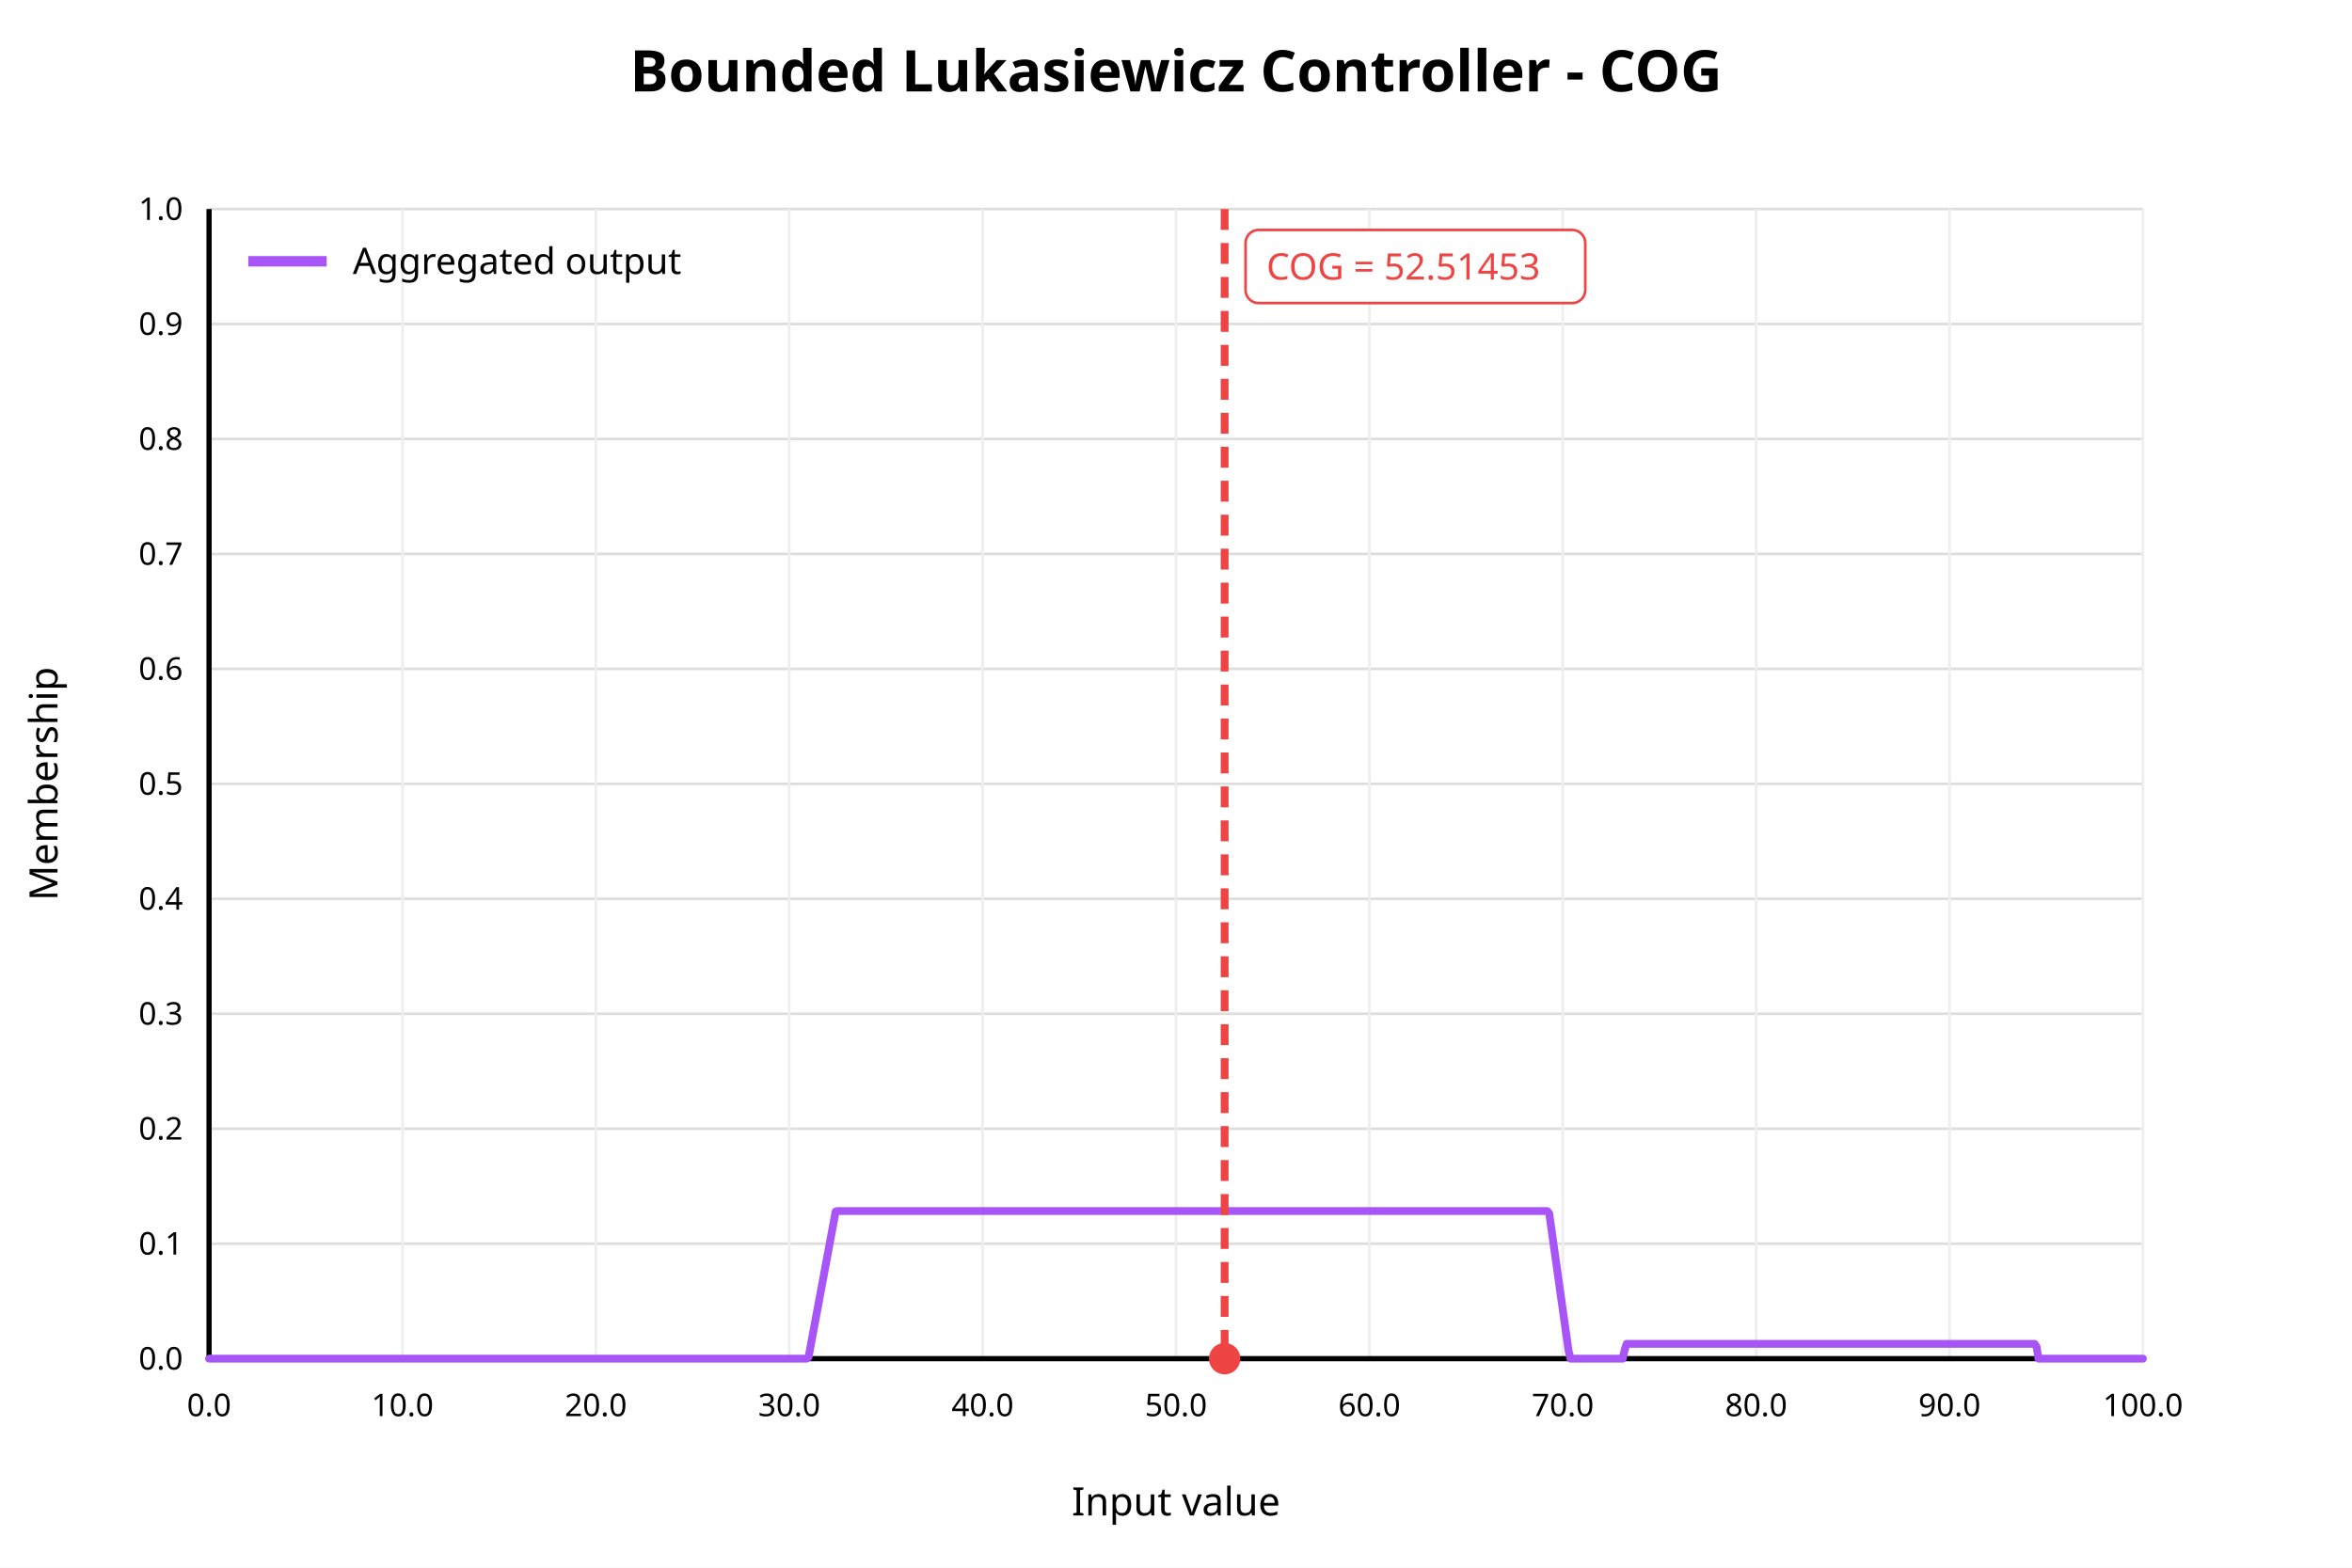
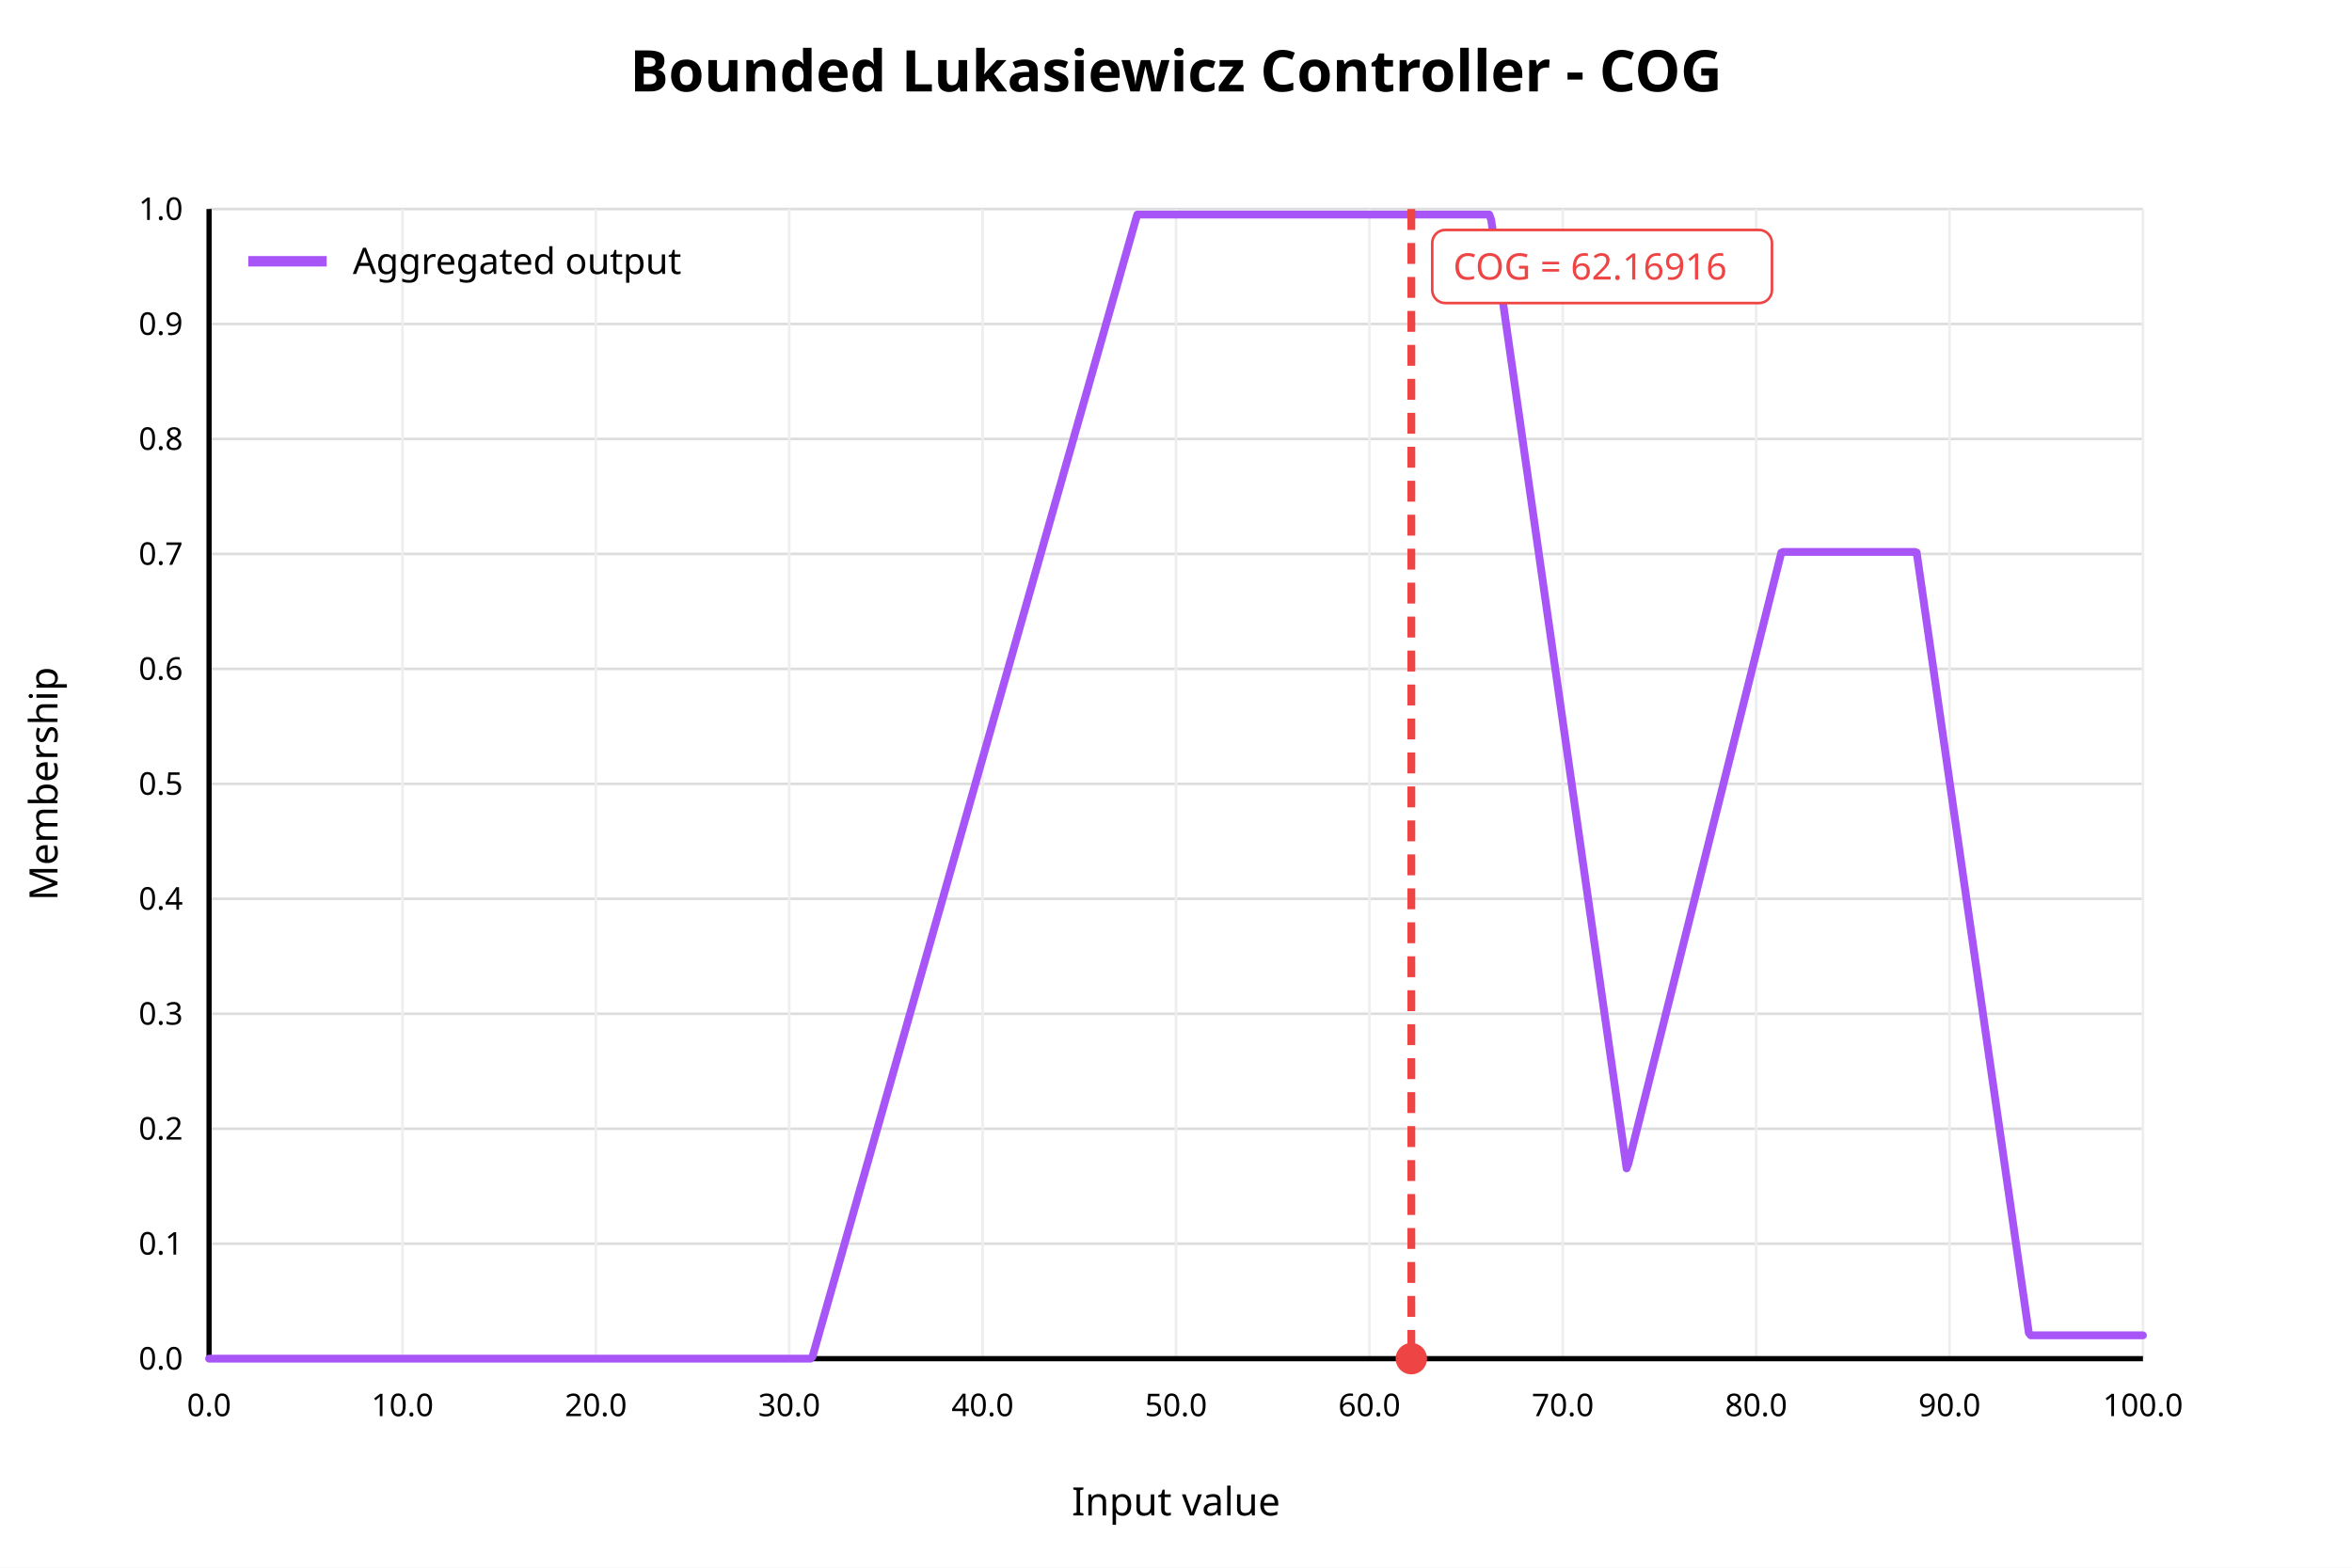
<svg xmlns="http://www.w3.org/2000/svg" width="900" height="600" viewBox="0 0 900 600">
  <rect x="0" y="0" width="900" height="600" fill="white" />
  <text x="450" y="35" text-anchor="middle" font-family="sans-serif" font-size="22" font-weight="bold" fill="black">Bounded Lukasiewicz Controller - COG</text>
  <line x1="80" y1="520.00" x2="820" y2="520.00" stroke="#dddddd" stroke-width="1" />
  <text x="70" y="520.00" text-anchor="end" dominant-baseline="middle" font-family="sans-serif" font-size="12" fill="black">0.0</text>
  <line x1="80" y1="476.00" x2="820" y2="476.00" stroke="#dddddd" stroke-width="1" />
  <text x="70" y="476.00" text-anchor="end" dominant-baseline="middle" font-family="sans-serif" font-size="12" fill="black">0.1</text>
  <line x1="80" y1="432.00" x2="820" y2="432.00" stroke="#dddddd" stroke-width="1" />
  <text x="70" y="432.00" text-anchor="end" dominant-baseline="middle" font-family="sans-serif" font-size="12" fill="black">0.2</text>
  <line x1="80" y1="388.00" x2="820" y2="388.00" stroke="#dddddd" stroke-width="1" />
  <text x="70" y="388.00" text-anchor="end" dominant-baseline="middle" font-family="sans-serif" font-size="12" fill="black">0.3</text>
  <line x1="80" y1="344.00" x2="820" y2="344.00" stroke="#dddddd" stroke-width="1" />
  <text x="70" y="344.00" text-anchor="end" dominant-baseline="middle" font-family="sans-serif" font-size="12" fill="black">0.4</text>
  <line x1="80" y1="300.00" x2="820" y2="300.00" stroke="#dddddd" stroke-width="1" />
  <text x="70" y="300.00" text-anchor="end" dominant-baseline="middle" font-family="sans-serif" font-size="12" fill="black">0.5</text>
  <line x1="80" y1="256.00" x2="820" y2="256.00" stroke="#dddddd" stroke-width="1" />
  <text x="70" y="256.00" text-anchor="end" dominant-baseline="middle" font-family="sans-serif" font-size="12" fill="black">0.6</text>
  <line x1="80" y1="212.00" x2="820" y2="212.00" stroke="#dddddd" stroke-width="1" />
  <text x="70" y="212.00" text-anchor="end" dominant-baseline="middle" font-family="sans-serif" font-size="12" fill="black">0.7</text>
  <line x1="80" y1="168.00" x2="820" y2="168.00" stroke="#dddddd" stroke-width="1" />
  <text x="70" y="168.00" text-anchor="end" dominant-baseline="middle" font-family="sans-serif" font-size="12" fill="black">0.8</text>
  <line x1="80" y1="124.00" x2="820" y2="124.00" stroke="#dddddd" stroke-width="1" />
  <text x="70" y="124.00" text-anchor="end" dominant-baseline="middle" font-family="sans-serif" font-size="12" fill="black">0.9</text>
  <line x1="80" y1="80.00" x2="820" y2="80.00" stroke="#dddddd" stroke-width="1" />
  <text x="70" y="80.00" text-anchor="end" dominant-baseline="middle" font-family="sans-serif" font-size="12" fill="black">1.0</text>
  <line x1="80.00" y1="80" x2="80.00" y2="520" stroke="#eeeeee" stroke-width="1" />
  <text x="80.00" y="542" text-anchor="middle" font-family="sans-serif" font-size="12" fill="black">0.0</text>
  <line x1="154.00" y1="80" x2="154.00" y2="520" stroke="#eeeeee" stroke-width="1" />
  <text x="154.00" y="542" text-anchor="middle" font-family="sans-serif" font-size="12" fill="black">10.0</text>
  <line x1="228.00" y1="80" x2="228.00" y2="520" stroke="#eeeeee" stroke-width="1" />
  <text x="228.00" y="542" text-anchor="middle" font-family="sans-serif" font-size="12" fill="black">20.0</text>
  <line x1="302.00" y1="80" x2="302.00" y2="520" stroke="#eeeeee" stroke-width="1" />
  <text x="302.00" y="542" text-anchor="middle" font-family="sans-serif" font-size="12" fill="black">30.0</text>
  <line x1="376.00" y1="80" x2="376.00" y2="520" stroke="#eeeeee" stroke-width="1" />
  <text x="376.00" y="542" text-anchor="middle" font-family="sans-serif" font-size="12" fill="black">40.0</text>
  <line x1="450.00" y1="80" x2="450.00" y2="520" stroke="#eeeeee" stroke-width="1" />
  <text x="450.00" y="542" text-anchor="middle" font-family="sans-serif" font-size="12" fill="black">50.0</text>
  <line x1="524.00" y1="80" x2="524.00" y2="520" stroke="#eeeeee" stroke-width="1" />
  <text x="524.00" y="542" text-anchor="middle" font-family="sans-serif" font-size="12" fill="black">60.0</text>
  <line x1="598.00" y1="80" x2="598.00" y2="520" stroke="#eeeeee" stroke-width="1" />
  <text x="598.00" y="542" text-anchor="middle" font-family="sans-serif" font-size="12" fill="black">70.0</text>
  <line x1="672.00" y1="80" x2="672.00" y2="520" stroke="#eeeeee" stroke-width="1" />
  <text x="672.00" y="542" text-anchor="middle" font-family="sans-serif" font-size="12" fill="black">80.0</text>
  <line x1="746.00" y1="80" x2="746.00" y2="520" stroke="#eeeeee" stroke-width="1" />
  <text x="746.00" y="542" text-anchor="middle" font-family="sans-serif" font-size="12" fill="black">90.0</text>
  <line x1="820.00" y1="80" x2="820.00" y2="520" stroke="#eeeeee" stroke-width="1" />
  <text x="820.00" y="542" text-anchor="middle" font-family="sans-serif" font-size="12" fill="black">100.0</text>
  <line x1="80" y1="520" x2="820" y2="520" stroke="black" stroke-width="2" />
  <line x1="80" y1="80" x2="80" y2="520" stroke="black" stroke-width="2" />
  <text x="450" y="580" text-anchor="middle" font-family="sans-serif" font-size="15" fill="black">Input value</text>
  <text x="22" y="300" text-anchor="middle" font-family="sans-serif" font-size="15" fill="black" transform="rotate(-90 22 300)">Membership</text>
-   <polyline fill="none" stroke="#a855f7" stroke-width="3" stroke-linejoin="round" stroke-linecap="round" points="80.00,520.00 80.74,520.00 81.48,520.00 82.22,520.00 82.96,520.00 83.70,520.00 84.44,520.00 85.18,520.00 85.92,520.00 86.66,520.00 87.40,520.00 88.14,520.00 88.88,520.00 89.62,520.00 90.36,520.00 91.10,520.00 91.84,520.00 92.58,520.00 93.32,520.00 94.06,520.00 94.80,520.00 95.54,520.00 96.28,520.00 97.02,520.00 97.76,520.00 98.50,520.00 99.24,520.00 99.98,520.00 100.72,520.00 101.46,520.00 102.20,520.00 102.94,520.00 103.68,520.00 104.42,520.00 105.16,520.00 105.90,520.00 106.64,520.00 107.38,520.00 108.12,520.00 108.86,520.00 109.60,520.00 110.34,520.00 111.08,520.00 111.82,520.00 112.56,520.00 113.30,520.00 114.04,520.00 114.78,520.00 115.52,520.00 116.26,520.00 117.00,520.00 117.74,520.00 118.48,520.00 119.22,520.00 119.96,520.00 120.70,520.00 121.44,520.00 122.18,520.00 122.92,520.00 123.66,520.00 124.40,520.00 125.14,520.00 125.88,520.00 126.62,520.00 127.36,520.00 128.10,520.00 128.84,520.00 129.58,520.00 130.32,520.00 131.06,520.00 131.80,520.00 132.54,520.00 133.28,520.00 134.02,520.00 134.76,520.00 135.50,520.00 136.24,520.00 136.98,520.00 137.72,520.00 138.46,520.00 139.20,520.00 139.94,520.00 140.68,520.00 141.42,520.00 142.16,520.00 142.90,520.00 143.64,520.00 144.38,520.00 145.12,520.00 145.86,520.00 146.60,520.00 147.34,520.00 148.08,520.00 148.82,520.00 149.56,520.00 150.30,520.00 151.04,520.00 151.78,520.00 152.52,520.00 153.26,520.00 154.00,520.00 154.74,520.00 155.48,520.00 156.22,520.00 156.96,520.00 157.70,520.00 158.44,520.00 159.18,520.00 159.92,520.00 160.66,520.00 161.40,520.00 162.14,520.00 162.88,520.00 163.62,520.00 164.36,520.00 165.10,520.00 165.84,520.00 166.58,520.00 167.32,520.00 168.06,520.00 168.80,520.00 169.54,520.00 170.28,520.00 171.02,520.00 171.76,520.00 172.50,520.00 173.24,520.00 173.98,520.00 174.72,520.00 175.46,520.00 176.20,520.00 176.94,520.00 177.68,520.00 178.42,520.00 179.16,520.00 179.90,520.00 180.64,520.00 181.38,520.00 182.12,520.00 182.86,520.00 183.60,520.00 184.34,520.00 185.08,520.00 185.82,520.00 186.56,520.00 187.30,520.00 188.04,520.00 188.78,520.00 189.52,520.00 190.26,520.00 191.00,520.00 191.74,520.00 192.48,520.00 193.22,520.00 193.96,520.00 194.70,520.00 195.44,520.00 196.18,520.00 196.92,520.00 197.66,520.00 198.40,520.00 199.14,520.00 199.88,520.00 200.62,520.00 201.36,520.00 202.10,520.00 202.84,520.00 203.58,520.00 204.32,520.00 205.06,520.00 205.80,520.00 206.54,520.00 207.28,520.00 208.02,520.00 208.76,520.00 209.50,520.00 210.24,520.00 210.98,520.00 211.72,520.00 212.46,520.00 213.20,520.00 213.94,520.00 214.68,520.00 215.42,520.00 216.16,520.00 216.90,520.00 217.64,520.00 218.38,520.00 219.12,520.00 219.86,520.00 220.60,520.00 221.34,520.00 222.08,520.00 222.82,520.00 223.56,520.00 224.30,520.00 225.04,520.00 225.78,520.00 226.52,520.00 227.26,520.00 228.00,520.00 228.74,520.00 229.48,520.00 230.22,520.00 230.96,520.00 231.70,520.00 232.44,520.00 233.18,520.00 233.92,520.00 234.66,520.00 235.40,520.00 236.14,520.00 236.88,520.00 237.62,520.00 238.36,520.00 239.10,520.00 239.84,520.00 240.58,520.00 241.32,520.00 242.06,520.00 242.80,520.00 243.54,520.00 244.28,520.00 245.02,520.00 245.76,520.00 246.50,520.00 247.24,520.00 247.98,520.00 248.72,520.00 249.46,520.00 250.20,520.00 250.94,520.00 251.68,520.00 252.42,520.00 253.16,520.00 253.90,520.00 254.64,520.00 255.38,520.00 256.12,520.00 256.86,520.00 257.60,520.00 258.34,520.00 259.08,520.00 259.82,520.00 260.56,520.00 261.30,520.00 262.04,520.00 262.78,520.00 263.52,520.00 264.26,520.00 265.00,520.00 265.74,520.00 266.48,520.00 267.22,520.00 267.96,520.00 268.70,520.00 269.44,520.00 270.18,520.00 270.92,520.00 271.66,520.00 272.40,520.00 273.14,520.00 273.88,520.00 274.62,520.00 275.36,520.00 276.10,520.00 276.84,520.00 277.58,520.00 278.32,520.00 279.06,520.00 279.80,520.00 280.54,520.00 281.28,520.00 282.02,520.00 282.76,520.00 283.50,520.00 284.24,520.00 284.98,520.00 285.72,520.00 286.46,520.00 287.20,520.00 287.94,520.00 288.68,520.00 289.42,520.00 290.16,520.00 290.90,520.00 291.64,520.00 292.38,520.00 293.12,520.00 293.86,520.00 294.60,520.00 295.34,520.00 296.08,520.00 296.82,520.00 297.56,520.00 298.30,520.00 299.04,520.00 299.78,520.00 300.52,520.00 301.26,520.00 302.00,520.00 302.74,520.00 303.48,520.00 304.22,520.00 304.96,520.00 305.70,520.00 306.44,520.00 307.18,520.00 307.92,520.00 308.66,520.00 309.40,519.39 310.14,515.41 310.88,511.43 311.62,507.45 312.36,503.47 313.10,499.50 313.84,495.52 314.58,491.54 315.32,487.56 316.06,483.58 316.80,479.61 317.54,475.63 318.28,471.65 319.02,467.67 319.76,463.70 320.50,463.50 321.24,463.50 321.98,463.50 322.72,463.50 323.46,463.50 324.20,463.50 324.94,463.50 325.68,463.50 326.42,463.50 327.16,463.50 327.90,463.50 328.64,463.50 329.38,463.50 330.12,463.50 330.86,463.50 331.60,463.50 332.34,463.50 333.08,463.50 333.82,463.50 334.56,463.50 335.30,463.50 336.04,463.50 336.78,463.50 337.52,463.50 338.26,463.50 339.00,463.50 339.74,463.50 340.48,463.50 341.22,463.50 341.96,463.50 342.70,463.50 343.44,463.50 344.18,463.50 344.92,463.50 345.66,463.50 346.40,463.50 347.14,463.50 347.88,463.50 348.62,463.50 349.36,463.50 350.10,463.50 350.84,463.50 351.58,463.50 352.32,463.50 353.06,463.50 353.80,463.50 354.54,463.50 355.28,463.50 356.02,463.50 356.76,463.50 357.50,463.50 358.24,463.50 358.98,463.50 359.72,463.50 360.46,463.50 361.20,463.50 361.94,463.50 362.68,463.50 363.42,463.50 364.16,463.50 364.90,463.50 365.64,463.50 366.38,463.50 367.12,463.50 367.86,463.50 368.60,463.50 369.34,463.50 370.08,463.50 370.82,463.50 371.56,463.50 372.30,463.50 373.04,463.50 373.78,463.50 374.52,463.50 375.26,463.50 376.00,463.50 376.74,463.50 377.48,463.50 378.22,463.50 378.96,463.50 379.70,463.50 380.44,463.50 381.18,463.50 381.92,463.50 382.66,463.50 383.40,463.50 384.14,463.50 384.88,463.50 385.62,463.50 386.36,463.50 387.10,463.50 387.84,463.50 388.58,463.50 389.32,463.50 390.06,463.50 390.80,463.50 391.54,463.50 392.28,463.50 393.02,463.50 393.76,463.50 394.50,463.50 395.24,463.50 395.98,463.50 396.72,463.50 397.46,463.50 398.20,463.50 398.94,463.50 399.68,463.50 400.42,463.50 401.16,463.50 401.90,463.50 402.64,463.50 403.38,463.50 404.12,463.50 404.86,463.50 405.60,463.50 406.34,463.50 407.08,463.50 407.82,463.50 408.56,463.50 409.30,463.50 410.04,463.50 410.78,463.50 411.52,463.50 412.26,463.50 413.00,463.50 413.74,463.50 414.48,463.50 415.22,463.50 415.96,463.50 416.70,463.50 417.44,463.50 418.18,463.50 418.92,463.50 419.66,463.50 420.40,463.50 421.14,463.50 421.88,463.50 422.62,463.50 423.36,463.50 424.10,463.50 424.84,463.50 425.58,463.50 426.32,463.50 427.06,463.50 427.80,463.50 428.54,463.50 429.28,463.50 430.02,463.50 430.76,463.50 431.50,463.50 432.24,463.50 432.98,463.50 433.72,463.50 434.46,463.50 435.20,463.50 435.94,463.50 436.68,463.50 437.42,463.50 438.16,463.50 438.90,463.50 439.64,463.50 440.38,463.50 441.12,463.50 441.86,463.50 442.60,463.50 443.34,463.50 444.08,463.50 444.82,463.50 445.56,463.50 446.30,463.50 447.04,463.50 447.78,463.50 448.52,463.50 449.26,463.50 450.00,463.50 450.74,463.50 451.48,463.50 452.22,463.50 452.96,463.50 453.70,463.50 454.44,463.50 455.18,463.50 455.92,463.50 456.66,463.50 457.40,463.50 458.14,463.50 458.88,463.50 459.62,463.50 460.36,463.50 461.10,463.50 461.84,463.50 462.58,463.50 463.32,463.50 464.06,463.50 464.80,463.50 465.54,463.50 466.28,463.50 467.02,463.50 467.76,463.50 468.50,463.50 469.24,463.50 469.98,463.50 470.72,463.50 471.46,463.50 472.20,463.50 472.94,463.50 473.68,463.50 474.42,463.50 475.16,463.50 475.90,463.50 476.64,463.50 477.38,463.50 478.12,463.50 478.86,463.50 479.60,463.50 480.34,463.50 481.08,463.50 481.82,463.50 482.56,463.50 483.30,463.50 484.04,463.50 484.78,463.50 485.52,463.50 486.26,463.50 487.00,463.50 487.74,463.50 488.48,463.50 489.22,463.50 489.96,463.50 490.70,463.50 491.44,463.50 492.18,463.50 492.92,463.50 493.66,463.50 494.40,463.50 495.14,463.50 495.88,463.50 496.62,463.50 497.36,463.50 498.10,463.50 498.84,463.50 499.58,463.50 500.32,463.50 501.06,463.50 501.80,463.50 502.54,463.50 503.28,463.50 504.02,463.50 504.76,463.50 505.50,463.50 506.24,463.50 506.98,463.50 507.72,463.50 508.46,463.50 509.20,463.50 509.94,463.50 510.68,463.50 511.42,463.50 512.16,463.50 512.90,463.50 513.64,463.50 514.38,463.50 515.12,463.50 515.86,463.50 516.60,463.50 517.34,463.50 518.08,463.50 518.82,463.50 519.56,463.50 520.30,463.50 521.04,463.50 521.78,463.50 522.52,463.50 523.26,463.50 524.00,463.50 524.74,463.50 525.48,463.50 526.22,463.50 526.96,463.50 527.70,463.50 528.44,463.50 529.18,463.50 529.92,463.50 530.66,463.50 531.40,463.50 532.14,463.50 532.88,463.50 533.62,463.50 534.36,463.50 535.10,463.50 535.84,463.50 536.58,463.50 537.32,463.50 538.06,463.50 538.80,463.50 539.54,463.50 540.28,463.50 541.02,463.50 541.76,463.50 542.50,463.50 543.24,463.50 543.98,463.50 544.72,463.50 545.46,463.50 546.20,463.50 546.94,463.50 547.68,463.50 548.42,463.50 549.16,463.50 549.90,463.50 550.64,463.50 551.38,463.50 552.12,463.50 552.86,463.50 553.60,463.50 554.34,463.50 555.08,463.50 555.82,463.50 556.56,463.50 557.30,463.50 558.04,463.50 558.78,463.50 559.52,463.50 560.26,463.50 561.00,463.50 561.74,463.50 562.48,463.50 563.22,463.50 563.96,463.50 564.70,463.50 565.44,463.50 566.18,463.50 566.92,463.50 567.66,463.50 568.40,463.50 569.14,463.50 569.88,463.50 570.62,463.50 571.36,463.50 572.10,463.50 572.84,463.50 573.58,463.50 574.32,463.50 575.06,463.50 575.80,463.50 576.54,463.50 577.28,463.50 578.02,463.50 578.76,463.50 579.50,463.50 580.24,463.50 580.98,463.50 581.72,463.50 582.46,463.50 583.20,463.50 583.94,463.50 584.68,463.50 585.42,463.50 586.16,463.50 586.90,463.50 587.64,463.50 588.38,463.50 589.12,463.50 589.86,463.50 590.60,463.50 591.34,463.50 592.08,463.50 592.82,464.45 593.56,469.70 594.30,474.96 595.04,480.21 595.78,485.46 596.52,490.71 597.26,495.97 598.00,501.22 598.74,506.47 599.48,511.72 600.22,516.98 600.96,520.00 601.70,520.00 602.44,520.00 603.18,520.00 603.92,520.00 604.66,520.00 605.40,520.00 606.14,520.00 606.88,520.00 607.62,520.00 608.36,520.00 609.10,520.00 609.84,520.00 610.58,520.00 611.32,520.00 612.06,520.00 612.80,520.00 613.54,520.00 614.28,520.00 615.02,520.00 615.76,520.00 616.50,520.00 617.24,520.00 617.98,520.00 618.72,520.00 619.46,520.00 620.20,520.00 620.94,520.00 621.68,516.66 622.42,514.34 623.16,514.34 623.90,514.34 624.64,514.34 625.38,514.34 626.12,514.34 626.86,514.34 627.60,514.34 628.34,514.34 629.08,514.34 629.82,514.34 630.56,514.34 631.30,514.34 632.04,514.34 632.78,514.34 633.52,514.34 634.26,514.34 635.00,514.34 635.74,514.34 636.48,514.34 637.22,514.34 637.96,514.34 638.70,514.34 639.44,514.34 640.18,514.34 640.92,514.34 641.66,514.34 642.40,514.34 643.14,514.34 643.88,514.34 644.62,514.34 645.36,514.34 646.10,514.34 646.84,514.34 647.58,514.34 648.32,514.34 649.06,514.34 649.80,514.34 650.54,514.34 651.28,514.34 652.02,514.34 652.76,514.34 653.50,514.34 654.24,514.34 654.98,514.34 655.72,514.34 656.46,514.34 657.20,514.34 657.94,514.34 658.68,514.34 659.42,514.34 660.16,514.34 660.90,514.34 661.64,514.34 662.38,514.34 663.12,514.34 663.86,514.34 664.60,514.34 665.34,514.34 666.08,514.34 666.82,514.34 667.56,514.34 668.30,514.34 669.04,514.34 669.78,514.34 670.52,514.34 671.26,514.34 672.00,514.34 672.74,514.34 673.48,514.34 674.22,514.34 674.96,514.34 675.70,514.34 676.44,514.34 677.18,514.34 677.92,514.34 678.66,514.34 679.40,514.34 680.14,514.34 680.88,514.34 681.62,514.34 682.36,514.34 683.10,514.34 683.84,514.34 684.58,514.34 685.32,514.34 686.06,514.34 686.80,514.34 687.54,514.34 688.28,514.34 689.02,514.34 689.76,514.34 690.50,514.34 691.24,514.34 691.98,514.34 692.72,514.34 693.46,514.34 694.20,514.34 694.94,514.34 695.68,514.34 696.42,514.34 697.16,514.34 697.90,514.34 698.64,514.34 699.38,514.34 700.12,514.34 700.86,514.34 701.60,514.34 702.34,514.34 703.08,514.34 703.82,514.34 704.56,514.34 705.30,514.34 706.04,514.34 706.78,514.34 707.52,514.34 708.26,514.34 709.00,514.34 709.74,514.34 710.48,514.34 711.22,514.34 711.96,514.34 712.70,514.34 713.44,514.34 714.18,514.34 714.92,514.34 715.66,514.34 716.40,514.34 717.14,514.34 717.88,514.34 718.62,514.34 719.36,514.34 720.10,514.34 720.84,514.34 721.58,514.34 722.32,514.34 723.06,514.34 723.80,514.34 724.54,514.34 725.28,514.34 726.02,514.34 726.76,514.34 727.50,514.34 728.24,514.34 728.98,514.34 729.72,514.34 730.46,514.34 731.20,514.34 731.94,514.34 732.68,514.34 733.42,514.34 734.16,514.34 734.90,514.34 735.64,514.34 736.38,514.34 737.12,514.34 737.86,514.34 738.60,514.34 739.34,514.34 740.08,514.34 740.82,514.34 741.56,514.34 742.30,514.34 743.04,514.34 743.78,514.34 744.52,514.34 745.26,514.34 746.00,514.34 746.74,514.34 747.48,514.34 748.22,514.34 748.96,514.34 749.70,514.34 750.44,514.34 751.18,514.34 751.92,514.34 752.66,514.34 753.40,514.34 754.14,514.34 754.88,514.34 755.62,514.34 756.36,514.34 757.10,514.34 757.84,514.34 758.58,514.34 759.32,514.34 760.06,514.34 760.80,514.34 761.54,514.34 762.28,514.34 763.02,514.34 763.76,514.34 764.50,514.34 765.24,514.34 765.98,514.34 766.72,514.34 767.46,514.34 768.20,514.34 768.94,514.34 769.68,514.34 770.42,514.34 771.16,514.34 771.90,514.34 772.64,514.34 773.38,514.34 774.12,514.34 774.86,514.34 775.60,514.34 776.34,514.34 777.08,514.34 777.82,514.34 778.56,514.34 779.30,515.46 780.04,520.00 780.78,520.00 781.52,520.00 782.26,520.00 783.00,520.00 783.74,520.00 784.48,520.00 785.22,520.00 785.96,520.00 786.70,520.00 787.44,520.00 788.18,520.00 788.92,520.00 789.66,520.00 790.40,520.00 791.14,520.00 791.88,520.00 792.62,520.00 793.36,520.00 794.10,520.00 794.84,520.00 795.58,520.00 796.32,520.00 797.06,520.00 797.80,520.00 798.54,520.00 799.28,520.00 800.02,520.00 800.76,520.00 801.50,520.00 802.24,520.00 802.98,520.00 803.72,520.00 804.46,520.00 805.20,520.00 805.94,520.00 806.68,520.00 807.42,520.00 808.16,520.00 808.90,520.00 809.64,520.00 810.38,520.00 811.12,520.00 811.86,520.00 812.60,520.00 813.34,520.00 814.08,520.00 814.82,520.00 815.56,520.00 816.30,520.00 817.04,520.00 817.78,520.00 818.52,520.00 819.26,520.00 820.00,520.00" />
-   <line x1="468.61" y1="80" x2="468.61" y2="520" stroke="#ef4444" stroke-width="3" stroke-dasharray="8 5" />
-   <circle cx="468.61" cy="520" r="6" fill="#ef4444" />
-   <rect x="476.61" y="88" width="130" height="28" rx="5" fill="white" stroke="#ef4444" />
-   <text x="484.61" y="107" font-family="sans-serif" font-size="14" fill="#ef4444">COG = 52.51453</text>
+   <polyline fill="none" stroke="#a855f7" stroke-width="3" stroke-linejoin="round" stroke-linecap="round" points="80.00,520.00 80.74,520.00 81.48,520.00 82.22,520.00 82.96,520.00 83.70,520.00 84.44,520.00 85.18,520.00 85.92,520.00 86.66,520.00 87.40,520.00 88.14,520.00 88.88,520.00 89.62,520.00 90.36,520.00 91.10,520.00 91.84,520.00 92.58,520.00 93.32,520.00 94.06,520.00 94.80,520.00 95.54,520.00 96.28,520.00 97.02,520.00 97.76,520.00 98.50,520.00 99.24,520.00 99.98,520.00 100.72,520.00 101.46,520.00 102.20,520.00 102.94,520.00 103.68,520.00 104.42,520.00 105.16,520.00 105.90,520.00 106.64,520.00 107.38,520.00 108.12,520.00 108.86,520.00 109.60,520.00 110.34,520.00 111.08,520.00 111.82,520.00 112.56,520.00 113.30,520.00 114.04,520.00 114.78,520.00 115.52,520.00 116.26,520.00 117.00,520.00 117.74,520.00 118.48,520.00 119.22,520.00 119.96,520.00 120.70,520.00 121.44,520.00 122.18,520.00 122.92,520.00 123.66,520.00 124.40,520.00 125.14,520.00 125.88,520.00 126.62,520.00 127.36,520.00 128.10,520.00 128.84,520.00 129.58,520.00 130.32,520.00 131.06,520.00 131.80,520.00 132.54,520.00 133.28,520.00 134.02,520.00 134.76,520.00 135.50,520.00 136.24,520.00 136.98,520.00 137.72,520.00 138.46,520.00 139.20,520.00 139.94,520.00 140.68,520.00 141.42,520.00 142.16,520.00 142.90,520.00 143.64,520.00 144.38,520.00 145.12,520.00 145.86,520.00 146.60,520.00 147.34,520.00 148.08,520.00 148.82,520.00 149.56,520.00 150.30,520.00 151.04,520.00 151.78,520.00 152.52,520.00 153.26,520.00 154.00,520.00 154.74,520.00 155.48,520.00 156.22,520.00 156.96,520.00 157.70,520.00 158.44,520.00 159.18,520.00 159.92,520.00 160.66,520.00 161.40,520.00 162.14,520.00 162.88,520.00 163.62,520.00 164.36,520.00 165.10,520.00 165.84,520.00 166.58,520.00 167.32,520.00 168.06,520.00 168.80,520.00 169.54,520.00 170.28,520.00 171.02,520.00 171.76,520.00 172.50,520.00 173.24,520.00 173.98,520.00 174.72,520.00 175.46,520.00 176.20,520.00 176.94,520.00 177.68,520.00 178.42,520.00 179.16,520.00 179.90,520.00 180.64,520.00 181.38,520.00 182.12,520.00 182.86,520.00 183.60,520.00 184.34,520.00 185.08,520.00 185.82,520.00 186.56,520.00 187.30,520.00 188.04,520.00 188.78,520.00 189.52,520.00 190.26,520.00 191.00,520.00 191.74,520.00 192.48,520.00 193.22,520.00 193.96,520.00 194.70,520.00 195.44,520.00 196.18,520.00 196.92,520.00 197.66,520.00 198.40,520.00 199.14,520.00 199.88,520.00 200.62,520.00 201.36,520.00 202.10,520.00 202.84,520.00 203.58,520.00 204.32,520.00 205.06,520.00 205.80,520.00 206.54,520.00 207.28,520.00 208.02,520.00 208.76,520.00 209.50,520.00 210.24,520.00 210.98,520.00 211.72,520.00 212.46,520.00 213.20,520.00 213.94,520.00 214.68,520.00 215.42,520.00 216.16,520.00 216.90,520.00 217.64,520.00 218.38,520.00 219.12,520.00 219.86,520.00 220.60,520.00 221.34,520.00 222.08,520.00 222.82,520.00 223.56,520.00 224.30,520.00 225.04,520.00 225.78,520.00 226.52,520.00 227.26,520.00 228.00,520.00 228.74,520.00 229.48,520.00 230.22,520.00 230.96,520.00 231.70,520.00 232.44,520.00 233.18,520.00 233.92,520.00 234.66,520.00 235.40,520.00 236.14,520.00 236.88,520.00 237.62,520.00 238.36,520.00 239.10,520.00 239.84,520.00 240.58,520.00 241.32,520.00 242.06,520.00 242.80,520.00 243.54,520.00 244.28,520.00 245.02,520.00 245.76,520.00 246.50,520.00 247.24,520.00 247.98,520.00 248.72,520.00 249.46,520.00 250.20,520.00 250.94,520.00 251.68,520.00 252.42,520.00 253.16,520.00 253.90,520.00 254.64,520.00 255.38,520.00 256.12,520.00 256.86,520.00 257.60,520.00 258.34,520.00 259.08,520.00 259.82,520.00 260.56,520.00 261.30,520.00 262.04,520.00 262.78,520.00 263.52,520.00 264.26,520.00 265.00,520.00 265.74,520.00 266.48,520.00 267.22,520.00 267.96,520.00 268.70,520.00 269.44,520.00 270.18,520.00 270.92,520.00 271.66,520.00 272.40,520.00 273.14,520.00 273.88,520.00 274.62,520.00 275.36,520.00 276.10,520.00 276.84,520.00 277.58,520.00 278.32,520.00 279.06,520.00 279.80,520.00 280.54,520.00 281.28,520.00 282.02,520.00 282.76,520.00 283.50,520.00 284.24,520.00 284.98,520.00 285.72,520.00 286.46,520.00 287.20,520.00 287.94,520.00 288.68,520.00 289.42,520.00 290.16,520.00 290.90,520.00 291.64,520.00 292.38,520.00 293.12,520.00 293.86,520.00 294.60,520.00 295.34,520.00 296.08,520.00 296.82,520.00 297.56,520.00 298.30,520.00 299.04,520.00 299.78,520.00 300.52,520.00 301.26,520.00 302.00,520.00 302.74,520.00 303.48,520.00 304.22,520.00 304.96,520.00 305.70,520.00 306.44,520.00 307.18,520.00 307.92,520.00 308.66,520.00 309.40,520.00 310.14,520.00 310.88,519.29 311.62,516.69 312.36,514.08 313.10,511.48 313.84,508.88 314.58,506.27 315.32,503.67 316.06,501.07 316.80,498.46 317.54,495.86 318.28,493.26 319.02,490.65 319.76,488.05 320.50,485.45 321.24,482.84 321.98,480.24 322.72,477.64 323.46,475.03 324.20,472.43 324.94,469.83 325.68,467.23 326.42,464.62 327.16,462.02 327.90,459.42 328.64,456.81 329.38,454.21 330.12,451.61 330.86,449.00 331.60,446.40 332.34,443.80 333.08,441.19 333.82,438.59 334.56,435.99 335.30,433.38 336.04,430.78 336.78,428.18 337.52,425.57 338.26,422.97 339.00,420.37 339.74,417.76 340.48,415.16 341.22,412.56 341.96,409.95 342.70,407.35 343.44,404.75 344.18,402.15 344.92,399.54 345.66,396.94 346.40,394.34 347.14,391.73 347.88,389.13 348.62,386.53 349.36,383.92 350.10,381.32 350.84,378.72 351.58,376.11 352.32,373.51 353.06,370.91 353.80,368.30 354.54,365.70 355.28,363.10 356.02,360.49 356.76,357.89 357.50,355.29 358.24,352.68 358.98,350.08 359.72,347.48 360.46,344.88 361.20,342.27 361.94,339.67 362.68,337.07 363.42,334.46 364.16,331.86 364.90,329.26 365.64,326.65 366.38,324.05 367.12,321.45 367.86,318.84 368.60,316.24 369.34,313.64 370.08,311.03 370.82,308.43 371.56,305.83 372.30,303.22 373.04,300.62 373.78,298.02 374.52,295.41 375.26,292.81 376.00,290.21 376.74,287.60 377.48,285.00 378.22,282.40 378.96,279.80 379.70,277.19 380.44,274.59 381.18,271.99 381.92,269.38 382.66,266.78 383.40,264.18 384.14,261.57 384.88,258.97 385.62,256.37 386.36,253.76 387.10,251.16 387.84,248.56 388.58,245.95 389.32,243.35 390.06,240.75 390.80,238.14 391.54,235.54 392.28,232.94 393.02,230.33 393.76,227.73 394.50,225.13 395.24,222.52 395.98,219.92 396.72,217.32 397.46,214.72 398.20,212.11 398.94,209.51 399.68,206.91 400.42,204.30 401.16,201.70 401.90,199.10 402.64,196.49 403.38,193.89 404.12,191.29 404.86,188.68 405.60,186.08 406.34,183.48 407.08,180.87 407.82,178.27 408.56,175.67 409.30,173.06 410.04,170.46 410.78,167.86 411.52,165.25 412.26,162.65 413.00,160.05 413.74,157.45 414.48,154.84 415.22,152.24 415.96,149.64 416.70,147.03 417.44,144.43 418.18,141.83 418.92,139.22 419.66,136.62 420.40,134.02 421.14,131.41 421.88,128.81 422.62,126.21 423.36,123.60 424.10,121.00 424.84,118.40 425.58,115.79 426.32,113.19 427.06,110.59 427.80,107.98 428.54,105.38 429.28,102.78 430.02,100.18 430.76,97.57 431.50,94.97 432.24,92.37 432.98,89.76 433.72,87.16 434.46,84.56 435.20,82.12 435.94,82.12 436.68,82.12 437.42,82.12 438.16,82.12 438.90,82.12 439.64,82.12 440.38,82.12 441.12,82.12 441.86,82.12 442.60,82.12 443.34,82.12 444.08,82.12 444.82,82.12 445.56,82.12 446.30,82.12 447.04,82.12 447.78,82.12 448.52,82.12 449.26,82.12 450.00,82.12 450.74,82.12 451.48,82.12 452.22,82.12 452.96,82.12 453.70,82.12 454.44,82.12 455.18,82.12 455.92,82.12 456.66,82.12 457.40,82.12 458.14,82.12 458.88,82.12 459.62,82.12 460.36,82.12 461.10,82.12 461.84,82.12 462.58,82.12 463.32,82.12 464.06,82.12 464.80,82.12 465.54,82.12 466.28,82.12 467.02,82.12 467.76,82.12 468.50,82.12 469.24,82.12 469.98,82.12 470.72,82.12 471.46,82.12 472.20,82.12 472.94,82.12 473.68,82.12 474.42,82.12 475.16,82.12 475.90,82.12 476.64,82.12 477.38,82.12 478.12,82.12 478.86,82.12 479.60,82.12 480.34,82.12 481.08,82.12 481.82,82.12 482.56,82.12 483.30,82.12 484.04,82.12 484.78,82.12 485.52,82.12 486.26,82.12 487.00,82.12 487.74,82.12 488.48,82.12 489.22,82.12 489.96,82.12 490.70,82.12 491.44,82.12 492.18,82.12 492.92,82.12 493.66,82.12 494.40,82.12 495.14,82.12 495.88,82.12 496.62,82.12 497.36,82.12 498.10,82.12 498.84,82.12 499.58,82.12 500.32,82.12 501.06,82.12 501.80,82.12 502.54,82.12 503.28,82.12 504.02,82.12 504.76,82.12 505.50,82.12 506.24,82.12 506.98,82.12 507.72,82.12 508.46,82.12 509.20,82.12 509.94,82.12 510.68,82.12 511.42,82.12 512.16,82.12 512.90,82.12 513.64,82.12 514.38,82.12 515.12,82.12 515.86,82.12 516.60,82.12 517.34,82.12 518.08,82.12 518.82,82.12 519.56,82.12 520.30,82.12 521.04,82.12 521.78,82.12 522.52,82.12 523.26,82.12 524.00,82.12 524.74,82.12 525.48,82.12 526.22,82.12 526.96,82.12 527.70,82.12 528.44,82.12 529.18,82.12 529.92,82.12 530.66,82.12 531.40,82.12 532.14,82.12 532.88,82.12 533.62,82.12 534.36,82.12 535.10,82.12 535.84,82.12 536.58,82.12 537.32,82.12 538.06,82.12 538.80,82.12 539.54,82.12 540.28,82.12 541.02,82.12 541.76,82.12 542.50,82.12 543.24,82.12 543.98,82.12 544.72,82.12 545.46,82.12 546.20,82.12 546.94,82.12 547.68,82.12 548.42,82.12 549.16,82.12 549.90,82.12 550.64,82.12 551.38,82.12 552.12,82.12 552.86,82.12 553.60,82.12 554.34,82.12 555.08,82.12 555.82,82.12 556.56,82.12 557.30,82.12 558.04,82.12 558.78,82.12 559.52,82.12 560.26,82.12 561.00,82.12 561.74,82.12 562.48,82.12 563.22,82.12 563.96,82.12 564.70,82.12 565.44,82.12 566.18,82.12 566.92,82.12 567.66,82.12 568.40,82.12 569.14,82.12 569.88,82.12 570.62,84.21 571.36,89.39 572.10,94.58 572.84,99.76 573.58,104.95 574.32,110.13 575.06,115.32 575.80,120.50 576.54,125.69 577.28,130.87 578.02,136.06 578.76,141.24 579.50,146.43 580.24,151.61 580.98,156.80 581.72,161.99 582.46,167.17 583.20,172.36 583.94,177.54 584.68,182.73 585.42,187.91 586.16,193.10 586.90,198.28 587.64,203.47 588.38,208.65 589.12,213.84 589.86,219.02 590.60,224.21 591.34,229.39 592.08,234.58 592.82,239.77 593.56,244.95 594.30,250.14 595.04,255.32 595.78,260.51 596.52,265.69 597.26,270.88 598.00,276.06 598.74,281.25 599.48,286.43 600.22,291.62 600.96,296.80 601.70,301.99 602.44,307.17 603.18,312.36 603.92,317.54 604.66,322.73 605.40,327.92 606.14,333.10 606.88,338.29 607.62,343.47 608.36,348.66 609.10,353.84 609.84,359.03 610.58,364.21 611.32,369.40 612.06,374.58 612.80,379.77 613.54,384.95 614.28,390.14 615.02,395.32 615.76,400.51 616.50,405.70 617.24,410.88 617.98,416.07 618.72,421.25 619.46,426.44 620.20,431.62 620.94,436.81 621.68,441.99 622.42,447.18 623.16,445.18 623.90,442.22 624.64,439.26 625.38,436.30 626.12,433.35 626.86,430.39 627.60,427.43 628.34,424.47 629.08,421.51 629.82,418.56 630.56,415.60 631.30,412.64 632.04,409.68 632.78,406.73 633.52,403.77 634.26,400.81 635.00,397.85 635.74,394.90 636.48,391.94 637.22,388.98 637.96,386.02 638.70,383.07 639.44,380.11 640.18,377.15 640.92,374.19 641.66,371.24 642.40,368.28 643.14,365.32 643.88,362.36 644.62,359.40 645.36,356.45 646.10,353.49 646.84,350.53 647.58,347.57 648.32,344.62 649.06,341.66 649.80,338.70 650.54,335.74 651.28,332.79 652.02,329.83 652.76,326.87 653.50,323.91 654.24,320.96 654.98,318.00 655.72,315.04 656.46,312.08 657.20,309.13 657.94,306.17 658.68,303.21 659.42,300.25 660.16,297.29 660.90,294.34 661.64,291.38 662.38,288.42 663.12,285.46 663.86,282.51 664.60,279.55 665.34,276.59 666.08,273.63 666.82,270.68 667.56,267.72 668.30,264.76 669.04,261.80 669.78,258.85 670.52,255.89 671.26,252.93 672.00,249.97 672.74,247.01 673.48,244.06 674.22,241.10 674.96,238.14 675.70,235.18 676.44,232.23 677.18,229.27 677.92,226.31 678.66,223.35 679.40,220.40 680.14,217.44 680.88,214.48 681.62,211.52 682.36,211.23 683.10,211.23 683.84,211.23 684.58,211.23 685.32,211.23 686.06,211.23 686.80,211.23 687.54,211.23 688.28,211.23 689.02,211.23 689.76,211.23 690.50,211.23 691.24,211.23 691.98,211.23 692.72,211.23 693.46,211.23 694.20,211.23 694.94,211.23 695.68,211.23 696.42,211.23 697.16,211.23 697.90,211.23 698.64,211.23 699.38,211.23 700.12,211.23 700.86,211.23 701.60,211.23 702.34,211.23 703.08,211.23 703.82,211.23 704.56,211.23 705.30,211.23 706.04,211.23 706.78,211.23 707.52,211.23 708.26,211.23 709.00,211.23 709.74,211.23 710.48,211.23 711.22,211.23 711.96,211.23 712.70,211.23 713.44,211.23 714.18,211.23 714.92,211.23 715.66,211.23 716.40,211.23 717.14,211.23 717.88,211.23 718.62,211.23 719.36,211.23 720.10,211.23 720.84,211.23 721.58,211.23 722.32,211.23 723.06,211.23 723.80,211.23 724.54,211.23 725.28,211.23 726.02,211.23 726.76,211.23 727.50,211.23 728.24,211.23 728.98,211.23 729.72,211.23 730.46,211.23 731.20,211.23 731.94,211.23 732.68,211.23 733.42,211.47 734.16,216.62 734.90,221.77 735.64,226.92 736.38,232.07 737.12,237.22 737.86,242.37 738.60,247.51 739.34,252.66 740.08,257.81 740.82,262.96 741.56,268.11 742.30,273.26 743.04,278.41 743.78,283.56 744.52,288.71 745.26,293.86 746.00,299.01 746.74,304.16 747.48,309.31 748.22,314.46 748.96,319.61 749.70,324.76 750.44,329.91 751.18,335.06 751.92,340.20 752.66,345.35 753.40,350.50 754.14,355.65 754.88,360.80 755.62,365.95 756.36,371.10 757.10,376.25 757.84,381.40 758.58,386.55 759.32,391.70 760.06,396.85 760.80,402.00 761.54,407.15 762.28,412.30 763.02,417.45 763.76,422.60 764.50,427.74 765.24,432.89 765.98,438.04 766.72,443.19 767.46,448.34 768.20,453.49 768.94,458.64 769.68,463.79 770.42,468.94 771.16,474.09 771.90,479.24 772.64,484.39 773.38,489.54 774.12,494.69 774.86,499.84 775.60,504.99 776.34,510.14 777.08,511.07 777.82,511.07 778.56,511.07 779.30,511.07 780.04,511.07 780.78,511.07 781.52,511.07 782.26,511.07 783.00,511.07 783.74,511.07 784.48,511.07 785.22,511.07 785.96,511.07 786.70,511.07 787.44,511.07 788.18,511.07 788.92,511.07 789.66,511.07 790.40,511.07 791.14,511.07 791.88,511.07 792.62,511.07 793.36,511.07 794.10,511.07 794.84,511.07 795.58,511.07 796.32,511.07 797.06,511.07 797.80,511.07 798.54,511.07 799.28,511.07 800.02,511.07 800.76,511.07 801.50,511.07 802.24,511.07 802.98,511.07 803.72,511.07 804.46,511.07 805.20,511.07 805.94,511.07 806.68,511.07 807.42,511.07 808.16,511.07 808.90,511.07 809.64,511.07 810.38,511.07 811.12,511.07 811.86,511.07 812.60,511.07 813.34,511.07 814.08,511.07 814.82,511.07 815.56,511.07 816.30,511.07 817.04,511.07 817.78,511.07 818.52,511.07 819.26,511.07 820.00,511.07" />
+   <line x1="540.05" y1="80" x2="540.05" y2="520" stroke="#ef4444" stroke-width="3" stroke-dasharray="8 5" />
+   <circle cx="540.05" cy="520" r="6" fill="#ef4444" />
+   <rect x="548.05" y="88" width="130" height="28" rx="5" fill="white" stroke="#ef4444" />
+   <text x="556.05" y="107" font-family="sans-serif" font-size="14" fill="#ef4444">COG = 62.16916</text>
  <line x1="95" y1="100" x2="125" y2="100" stroke="#a855f7" stroke-width="4" />
  <text x="135" y="100" dominant-baseline="middle" font-family="sans-serif" font-size="14" fill="black">Aggregated output</text>
</svg>
